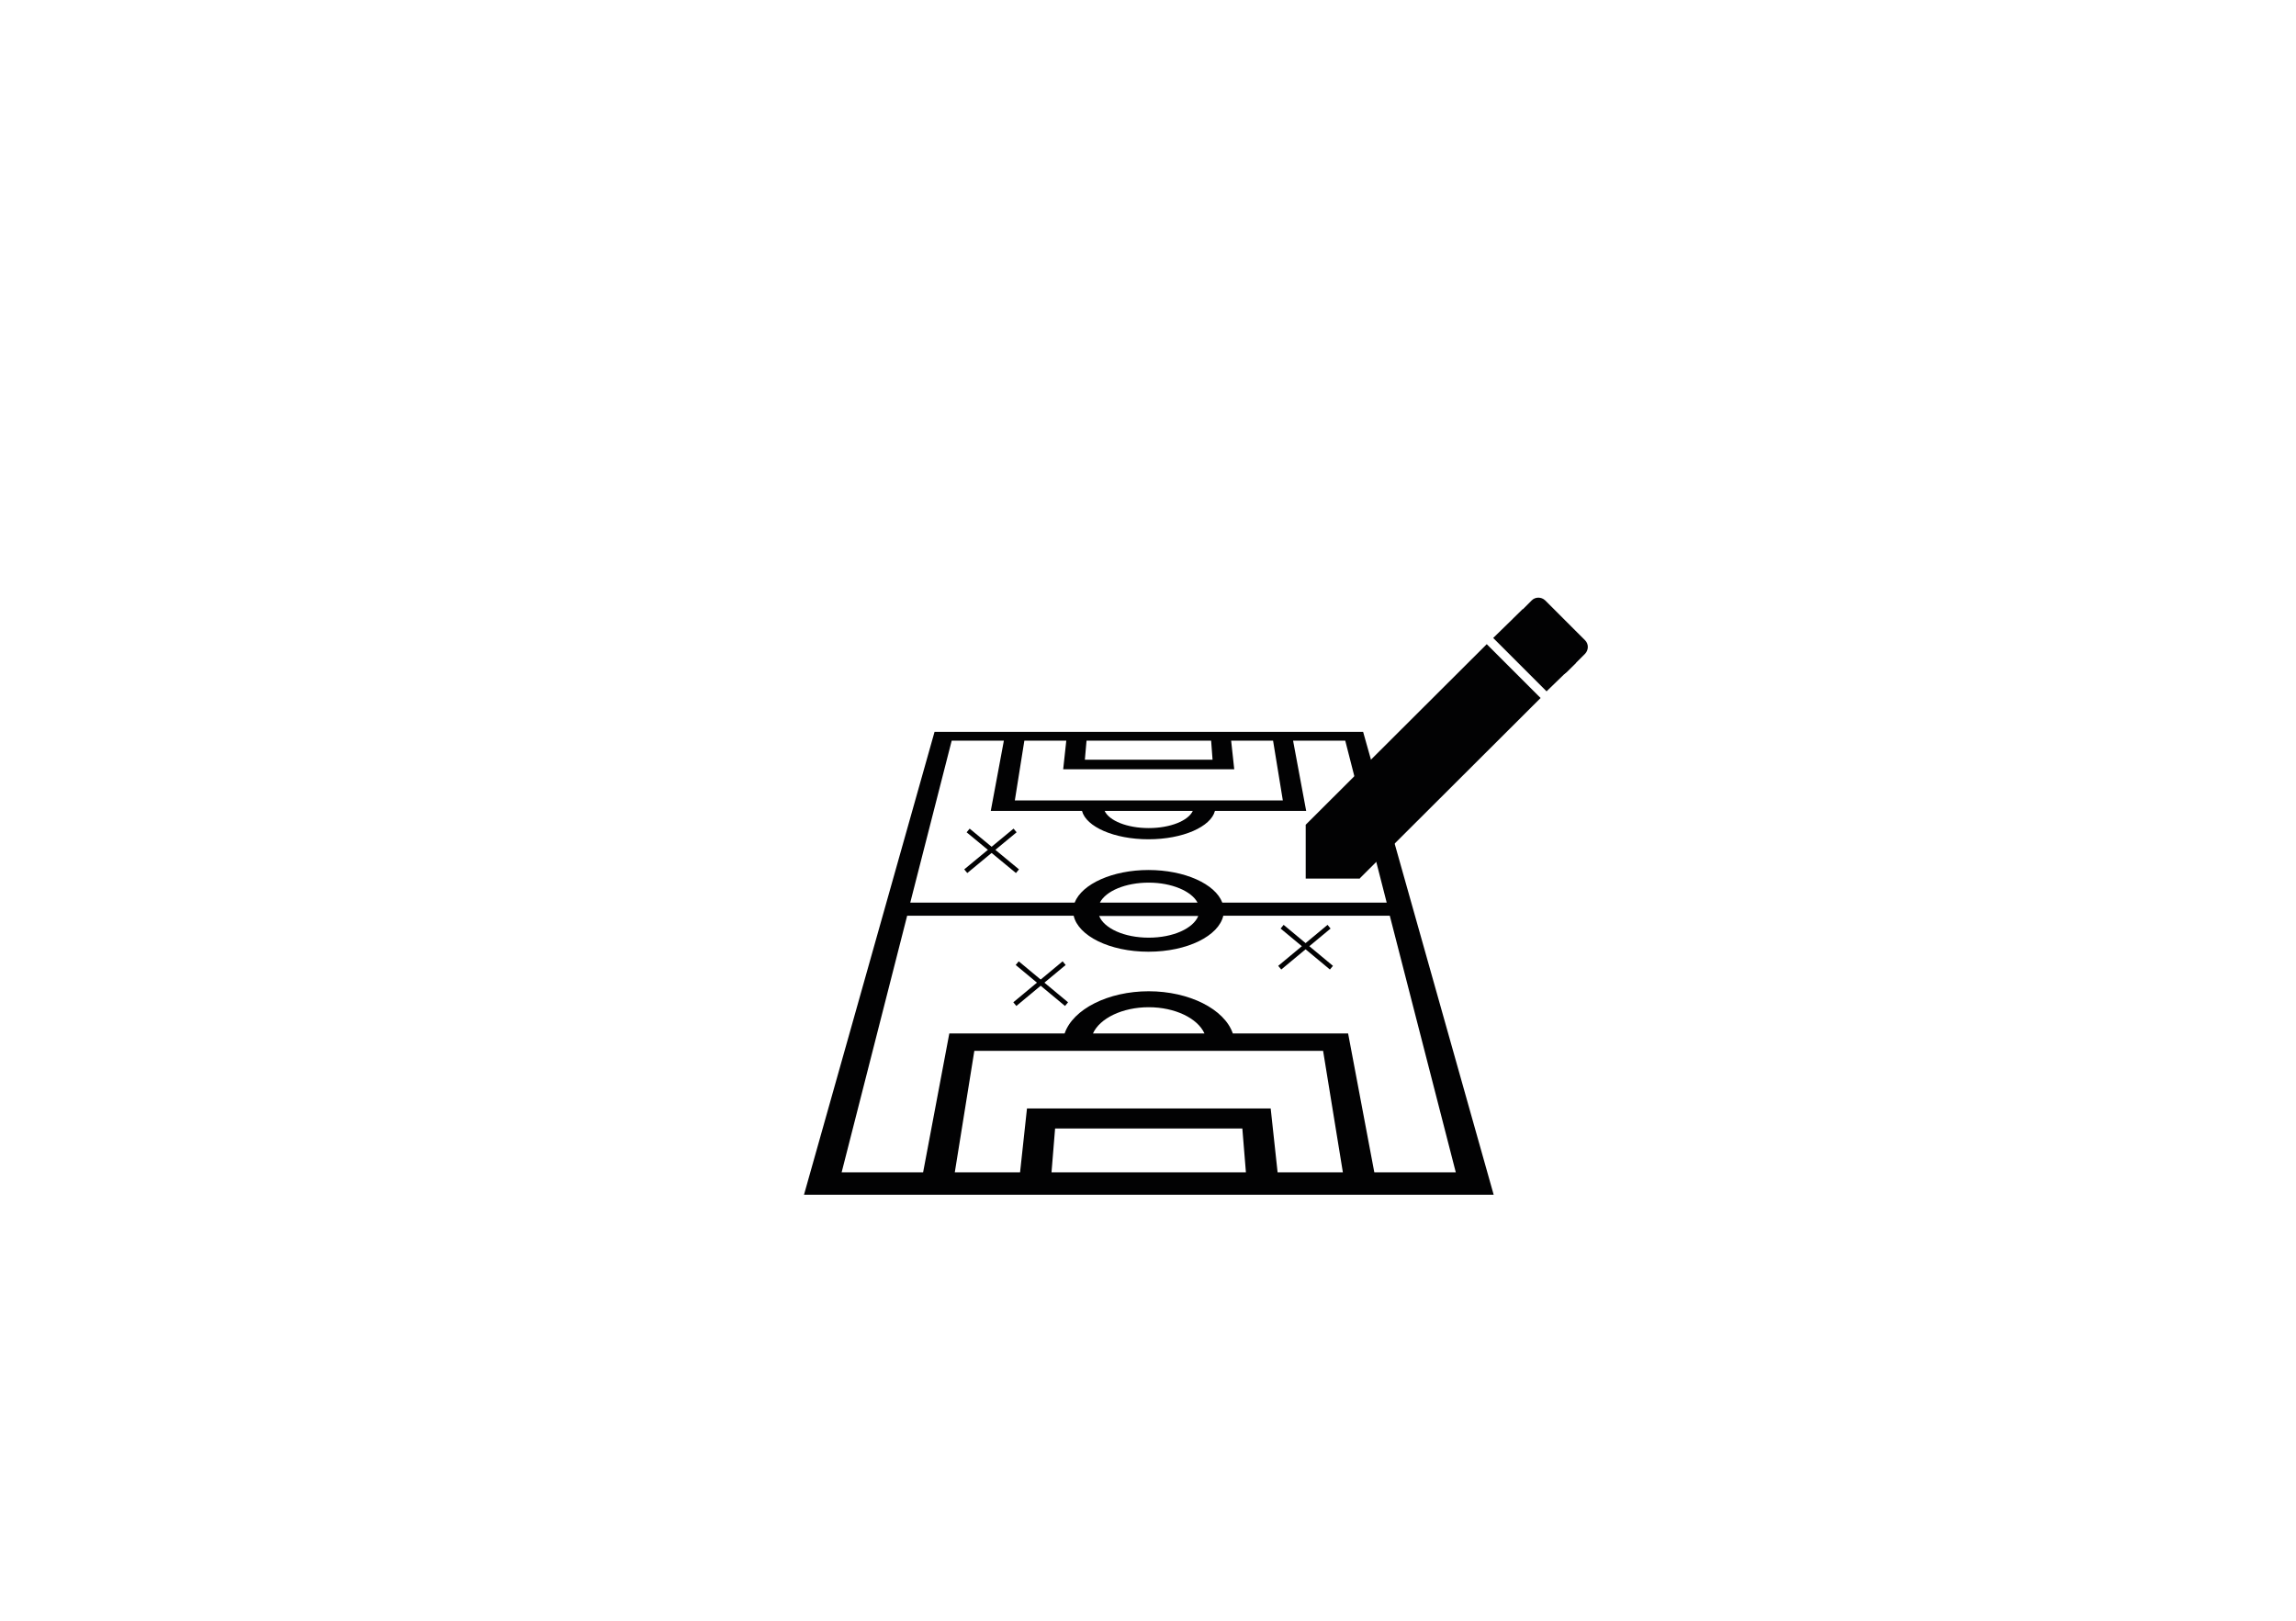
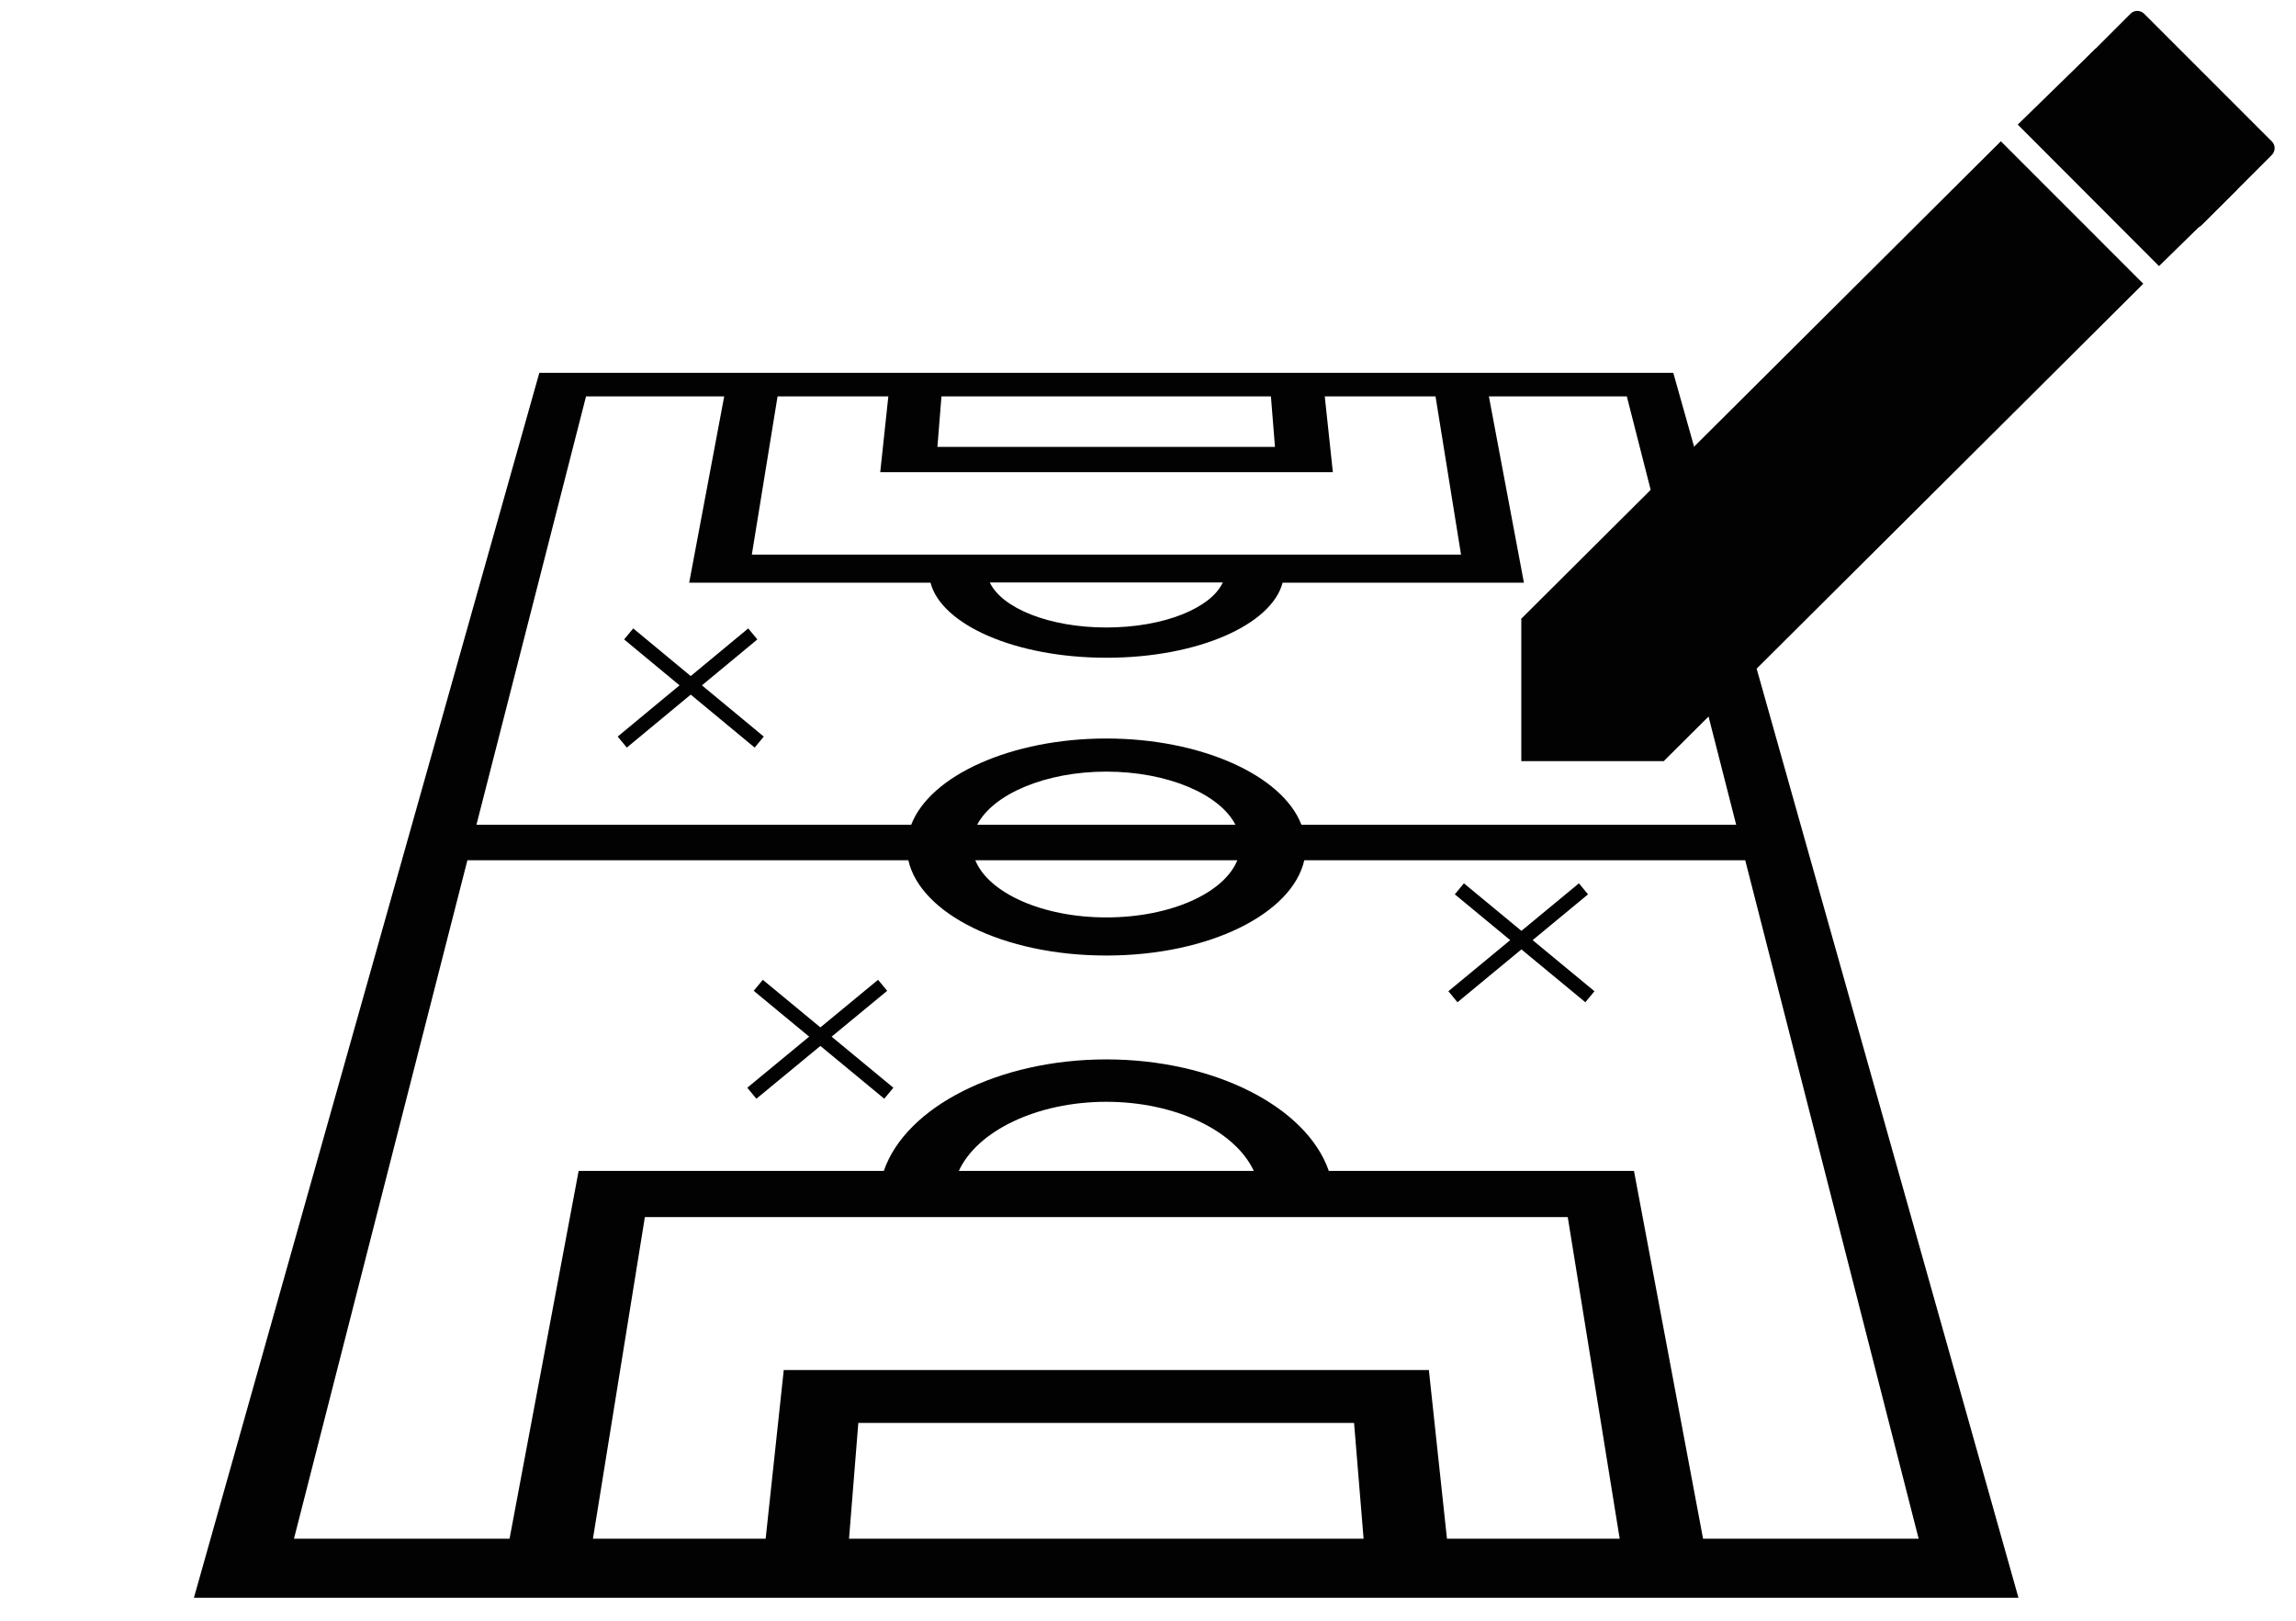
<svg xmlns="http://www.w3.org/2000/svg" version="1.1" id="Livello_1" x="0px" y="0px" viewBox="0 0 963.8 680.3" style="enable-background:new 0 0 963.8 680.3;" xml:space="preserve">
  <style type="text/css">
	.st0{fill:#020203;}
- 	.st1{fill:none;stroke:#020203;stroke-width:2;stroke-miterlimit:10;}
+ 	.st1{fill:none;stroke:#020203;stroke-width:6;stroke-miterlimit:10;}
</style>
  <g>
    <g>
-       <path class="st0" d="M392.3,307.2l-54.8,194.3H627l-54.8-194.3H392.3z M456.1,310.9h52.3l0.6,8h-53.6L456.1,310.9L456.1,310.9z     M430,310.9h17.6l-1.3,12h71.8l-1.3-12h17.6l4.1,25.1H426L430,310.9z M500.7,340.4c-1.9,4.1-9.4,7.2-18.5,7.2s-16.6-3.1-18.5-7.2    H500.7z M523,492.1h-81.6l1.5-18.4h78.6L523,492.1z M563.7,492.1h-27.4l-2.9-26.8H431.1l-2.9,26.8h-27.4l8.2-51h146.4L563.7,492.1    z M458.8,433.8c2.9-6.4,12.4-11,23.4-11s20.5,4.6,23.4,11H458.8z M611.1,492.1h-34.2l-11-58.3h-48.4    c-3.5-10.2-18.3-17.7-35.3-17.7c-17,0-31.8,7.5-35.3,17.7h-48.4l-11,58.3h-34.2l27.5-107.7h69.9c1.9,8.4,15,15.1,31.4,15.1    c16.4,0,29.5-6.7,31.4-15.1h69.9L611.1,492.1z M503,384.5c-2.1,5.2-10.5,9.1-20.8,9.1s-18.7-3.9-20.8-9.1H503z M461.7,378.9    c2.5-4.9,10.8-8.4,20.5-8.4s18,3.6,20.5,8.4H461.7z M582.1,378.9h-69c-3-7.9-15.9-13.7-31-13.7c-15,0-27.9,5.8-31,13.7h-69    l17.4-68h21.9l-5.5,29.5h38.3c1.7,6.6,13.4,11.9,27.9,11.9c14.5,0,26.2-5.3,27.9-11.9h38.3l-5.5-29.5h21.9L582.1,378.9    L582.1,378.9z" />
+       <path class="st0" d="M226.4,156.5L81.4,670.7h765.9L702.4,156.5H226.4z M395.2,166.4h138.3l1.7,21.2H393.5L395.2,166.4    L395.2,166.4z M326.4,166.4h46.5l-3.4,31.8h190l-3.4-31.8h46.5l10.7,66.4H315.6L326.4,166.4z M513.3,244.5    c-5,10.8-24.8,18.9-48.9,18.9s-43.9-8.2-48.9-18.9H513.3z M572.4,645.9H356.4l3.9-48.6h208.1L572.4,645.9z M679.9,645.9h-72.5    l-7.6-70.8H329l-7.6,70.8h-72.5l21.8-135h387.4L679.9,645.9z M402.5,491.5c7.7-16.8,32.8-29,61.9-29c29.1,0,54.1,12.2,61.9,29    H402.5z M805.4,645.9h-90.5l-29-154.4H557.8c-9.4-27-48.3-46.8-93.4-46.8s-84.1,19.8-93.4,46.8H242.9l-29,154.4h-90.5l72.8-284.8    h185.1c5,22.3,39.7,40,83.1,40c43.4,0,78.1-17.7,83.1-40h185.1L805.4,645.9z M519.4,361.1c-5.5,13.7-27.9,24-55,24    s-49.5-10.4-55-24H519.4z M410.2,346.2c6.7-12.9,28.7-22.3,54.2-22.3c25.6,0,47.6,9.4,54.2,22.3H410.2z M728.8,346.2H546.3    c-8-20.8-42.2-36.2-81.9-36.2s-73.9,15.4-81.9,36.2H200l46-179.8H304l-14.7,78.2h101.3c4.6,17.6,35.5,31.5,73.9,31.5    c38.4,0,69.3-13.9,73.9-31.5h101.3l-14.7-78.2h57.9L728.8,346.2L728.8,346.2z" />
    </g>
  </g>
-   <path class="st0" d="M652.1,282.1l-16.8-16.8c-1.5-1.5-1.5-4,0-5.6l7.7-7.7c1.5-1.5,4-1.5,5.6,0l16.8,16.8c1.5,1.5,1.5,4,0,5.6  l-7.7,7.7C656.2,283.6,653.7,283.6,652.1,282.1z" />
-   <polyline class="st0" points="661.6,278.2 649.2,290.2 626.8,267.8 639.2,255.7 " />
-   <polyline class="st0" points="646.7,293 570.7,368.8 548.1,346.2 624.1,270.4 " />
-   <rect x="548.1" y="346.2" class="st0" width="22.6" height="22.6" />
+   <path class="st0" d="M918.5,94.6l-53.7-53.7c-1.5-1.5-1.5-4,0-5.6l29.6-29.6c1.5-1.5,4-1.5,5.6,0l53.7,53.7c1.5,1.5,1.5,4,0,5.6  l-29.6,29.6C922.5,96.1,920.1,96.1,918.5,94.6z" />
+   <polyline class="st0" points="939,79.7 906.3,111.7 847,52.3 879.7,20.4 " />
+   <polyline class="st0" points="899.7,119.1 698.4,319.5 638.6,259.7 839.9,59.3 " />
+   <rect x="638.6" y="259.7" class="st0" width="59.8" height="59.8" />
  <g>
-     <line class="st1" x1="406.4" y1="348.6" x2="427.1" y2="365.7" />
-     <line class="st1" x1="405.4" y1="365.7" x2="426.1" y2="348.6" />
+     <line class="st1" x1="263.9" y1="266.1" x2="318.7" y2="311.5" />
+     <line class="st1" x1="261.2" y1="311.5" x2="316" y2="266.1" />
  </g>
  <g>
-     <line class="st1" x1="538.2" y1="389" x2="558.9" y2="406.2" />
-     <line class="st1" x1="537.2" y1="406.2" x2="557.9" y2="389" />
+     <line class="st1" x1="612.6" y1="373.1" x2="667.4" y2="418.4" />
+     <line class="st1" x1="609.9" y1="418.4" x2="664.7" y2="373.1" />
  </g>
  <g>
-     <line class="st1" x1="427" y1="404.3" x2="447.7" y2="421.5" />
-     <line class="st1" x1="426" y1="421.5" x2="446.7" y2="404.3" />
+     <line class="st1" x1="318.3" y1="413.6" x2="373.1" y2="458.9" />
+     <line class="st1" x1="315.6" y1="458.9" x2="370.5" y2="413.6" />
  </g>
</svg>
